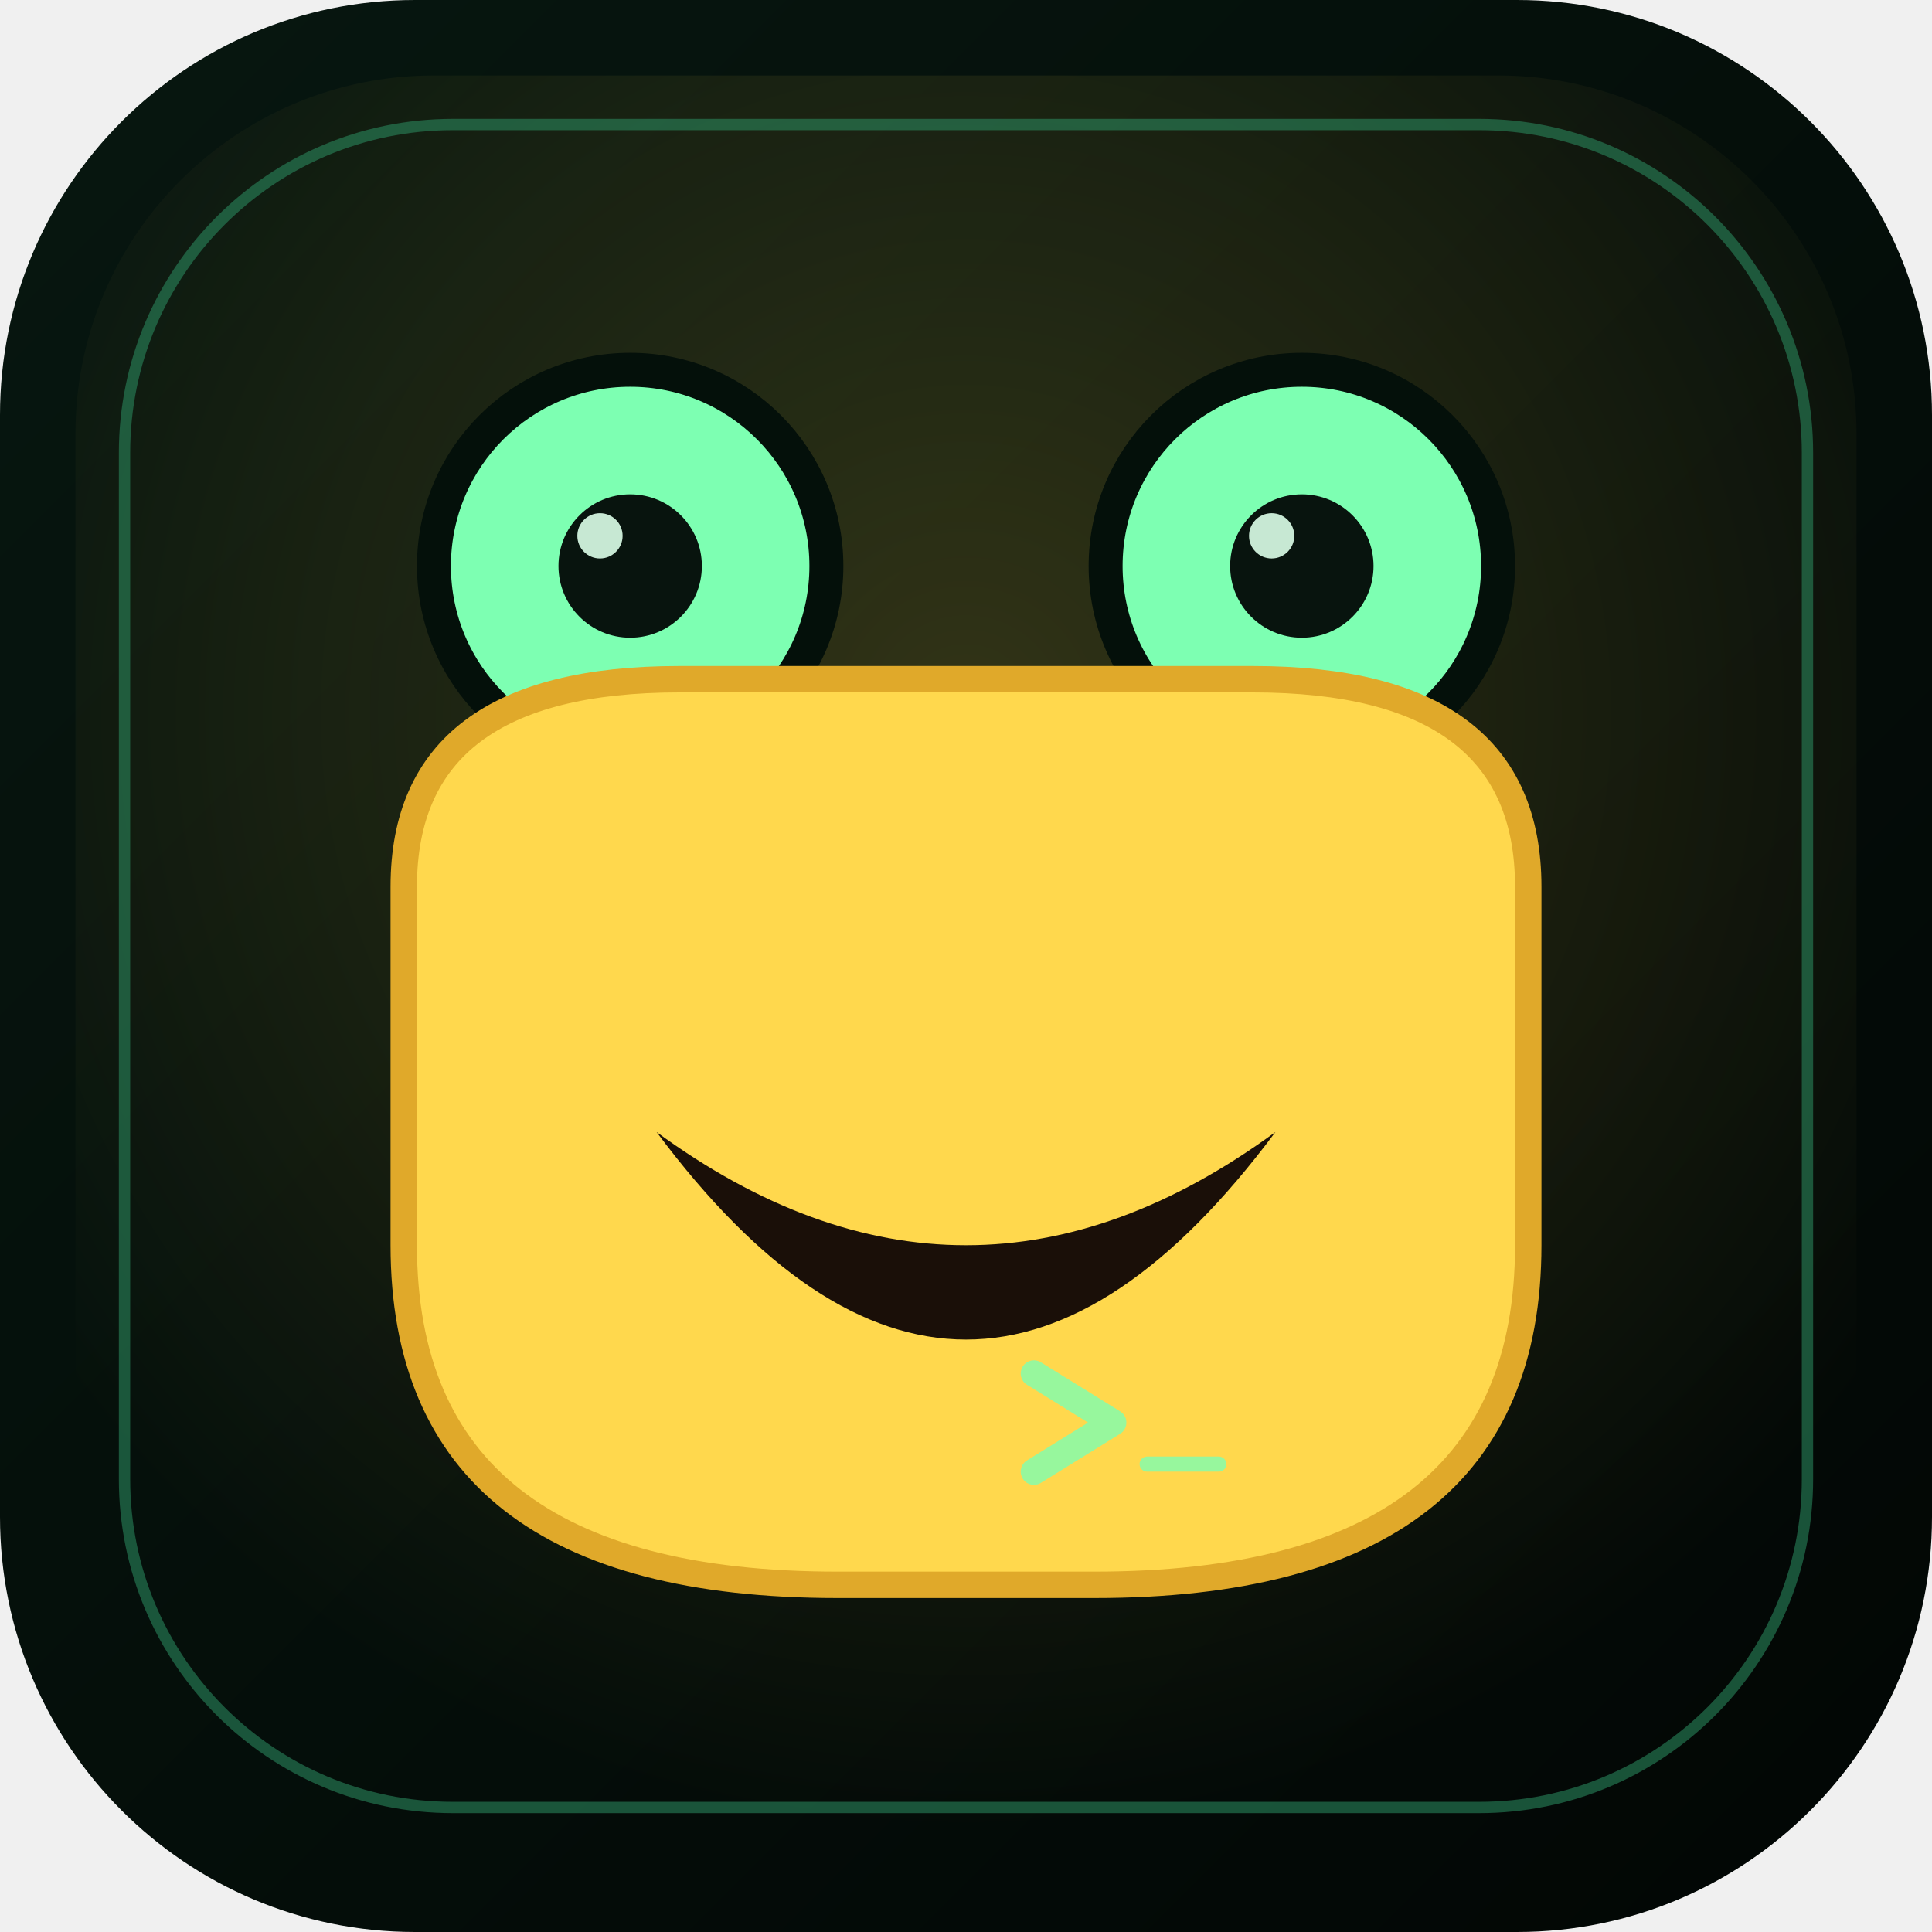
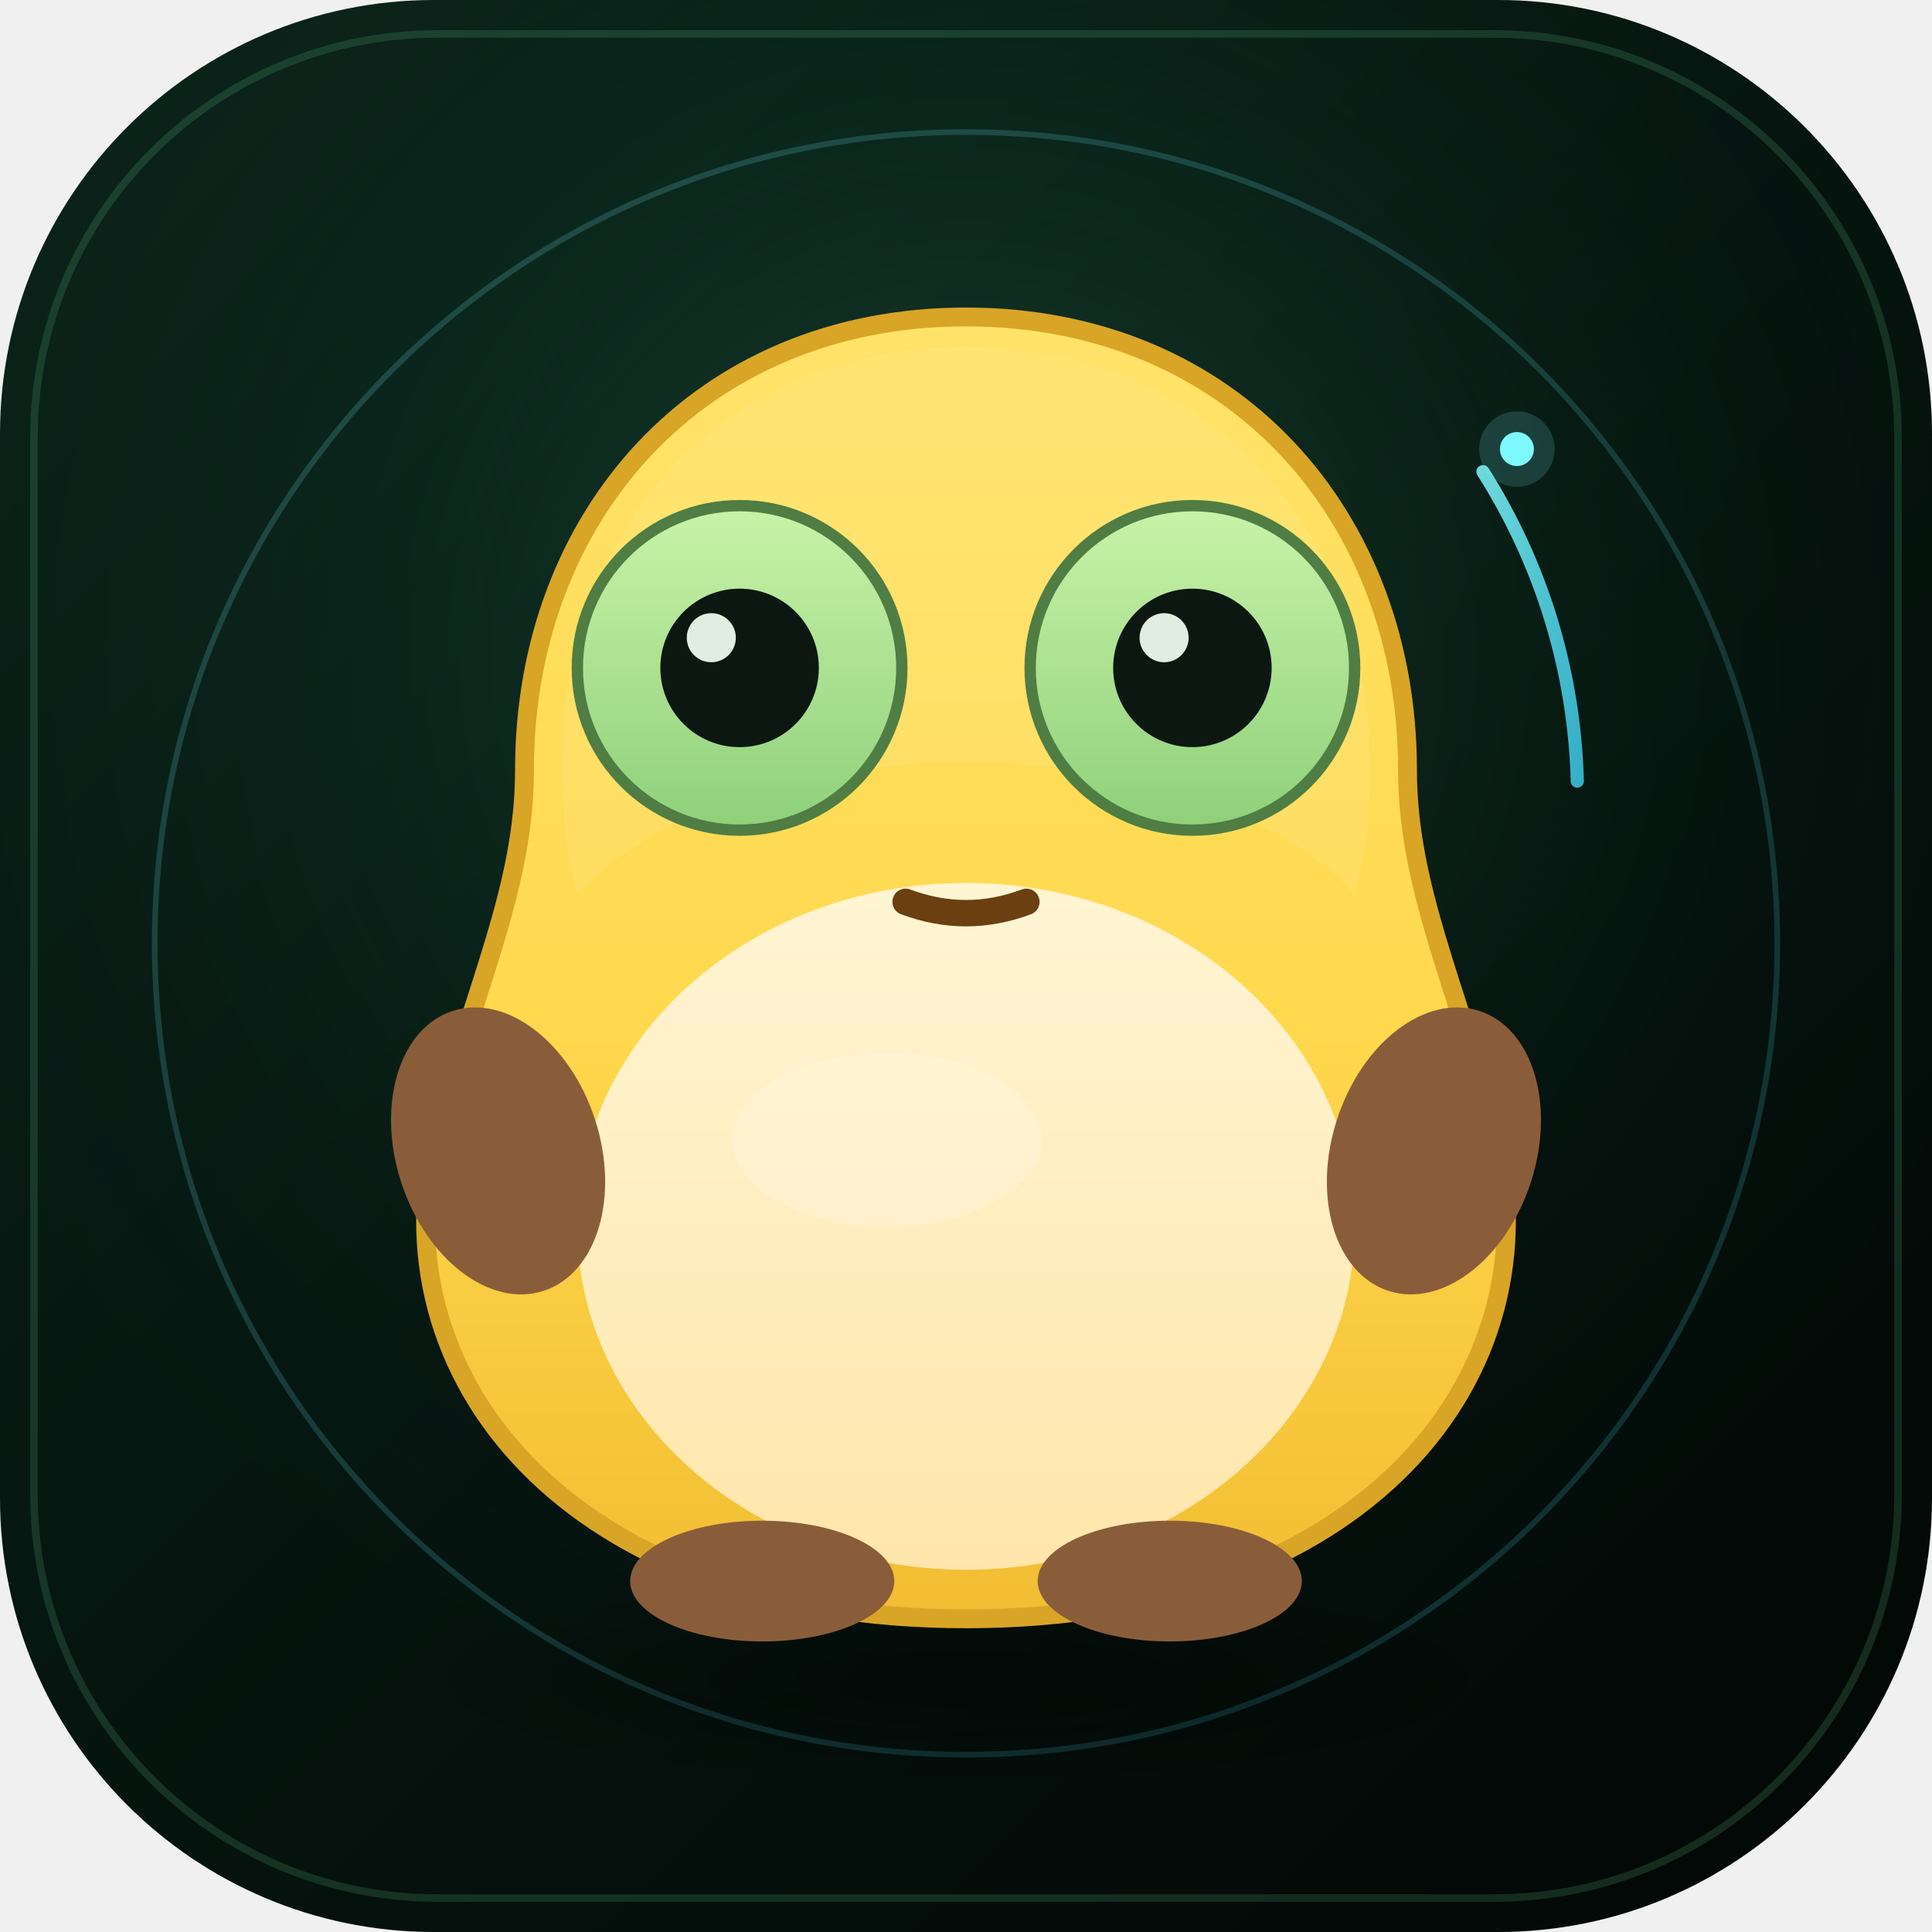
<svg xmlns="http://www.w3.org/2000/svg" viewBox="0 0 1024 1024" role="img" aria-label="CyberNaiwa">
  <defs>
    <linearGradient id="bg" x1="0" y1="0" x2="1" y2="1">
-       <stop offset="0" stop-color="#071710" />
-       <stop offset="1" stop-color="#020604" />
+       <stop offset="0" stop-color="#0b241b" />
+       <stop offset="0.55" stop-color="#05120d" />
+       <stop offset="1" stop-color="#020705" />
    </linearGradient>
-     <radialGradient id="glow" cx="50%" cy="36%" r="62%">
-       <stop offset="0" stop-color="#ffd84d" stop-opacity=".18" />
-       <stop offset="1" stop-color="#ffd84d" stop-opacity="0" />
+     <radialGradient id="halo" cx="50%" cy="34%" r="62%">
+       <stop offset="0" stop-color="#7dffb2" stop-opacity=".18" />
+       <stop offset="0.55" stop-color="#1c8f66" stop-opacity=".06" />
+       <stop offset="1" stop-color="#000000" stop-opacity="0" />
    </radialGradient>
+     <linearGradient id="body" x1="0" y1="0" x2="0" y2="1">
+       <stop offset="0" stop-color="#ffe36a" />
+       <stop offset="0.55" stop-color="#ffd84d" />
+       <stop offset="1" stop-color="#f2bd32" />
+     </linearGradient>
+     <linearGradient id="belly" x1="0" y1="0" x2="0" y2="1">
+       <stop offset="0" stop-color="#fff6d8" />
+       <stop offset="1" stop-color="#ffe7b0" />
+     </linearGradient>
+     <linearGradient id="eye" x1="0" y1="0" x2="0" y2="1">
+       <stop offset="0" stop-color="#c8f3a8" />
+       <stop offset="1" stop-color="#8fd07a" />
+     </linearGradient>
+     <linearGradient id="cyber" x1="0" y1="0" x2="1" y2="1">
+       <stop offset="0" stop-color="#7ef9ff" />
+       <stop offset="1" stop-color="#3ec9e6" />
+     </linearGradient>
+     <radialGradient id="shadow" cx="50%" cy="50%" r="50%">
+       <stop offset="0" stop-color="#000000" stop-opacity=".38" />
+       <stop offset="1" stop-color="#000000" stop-opacity="0" />
+     </radialGradient>
+     <clipPath id="clip">
+       <rect width="1024" height="1024" rx="230" />
+     </clipPath>
  </defs>
-   <rect width="1024" height="1024" rx="220" fill="url(#bg)" />
-   <rect x="40" y="40" width="944" height="944" rx="190" fill="url(#glow)" />
-   <rect x="66" y="66" width="892" height="892" rx="174" fill="none" stroke="#2b8f63" stroke-width="6" opacity=".55" />
-   <circle cx="334" cy="300" r="104" fill="#7dffb2" stroke="#04100a" stroke-width="18" />
-   <circle cx="690" cy="300" r="104" fill="#7dffb2" stroke="#04100a" stroke-width="18" />
-   <circle cx="334" cy="300" r="38" fill="#08140e" />
-   <circle cx="690" cy="300" r="38" fill="#08140e" />
-   <circle cx="318" cy="284" r="12" fill="#dcffe9" opacity=".9" />
-   <circle cx="674" cy="284" r="12" fill="#dcffe9" opacity=".9" />
-   <path d="M214 470 Q214 360 360 360 H664 Q810 360 810 470 V660 Q810 840 580 840 H444 Q214 840 214 660 Z" fill="#ffd84d" stroke="#e0a92a" stroke-width="14" />
-   <path d="M348 600 Q512 820 676 600 Q512 720 348 600 Z" fill="#1a0f08" />
-   <path d="M548 728 L590 754 L548 780" fill="none" stroke="#7dffb2" stroke-width="14" stroke-linecap="round" stroke-linejoin="round" opacity=".8" />
-   <rect x="604" y="772" width="46" height="8" rx="4" fill="#7dffb2" opacity=".8" />
+   <rect width="1024" height="1024" rx="230" fill="url(#bg)" />
+   <g clip-path="url(#clip)">
+     <rect width="1024" height="1024" fill="url(#halo)" />
+     <circle cx="512" cy="500" r="430" fill="none" stroke="url(#cyber)" stroke-width="3" opacity=".18" />
+     <ellipse cx="512" cy="890" rx="300" ry="58" fill="url(#shadow)" />
+     <path d="M512 168          C654 168 746 274 746 408          C746 470 772 522 792 598          C826 728 724 858 512 858          C300 858 198 728 232 598          C252 522 278 470 278 408          C278 274 370 168 512 168Z" fill="url(#body)" stroke="#d9a526" stroke-width="10" stroke-linejoin="round" />
+     <path d="M512 184          C640 184 726 278 726 406          C726 432 724 454 718 474          C678 430 598 404 512 404          C426 404 346 430 306 474          C300 454 298 432 298 406          C298 278 384 184 512 184Z" fill="#fff0a0" opacity=".18" />
+     <ellipse cx="512" cy="650" rx="206" ry="182" fill="url(#belly)" opacity=".96" />
+     <ellipse cx="470" cy="604" rx="82" ry="46" fill="#ffffff" opacity=".18" />
+     <ellipse cx="264" cy="610" rx="54" ry="78" fill="#8a5d3a" transform="rotate(-18 264 610)" />
+     <ellipse cx="760" cy="610" rx="54" ry="78" fill="#8a5d3a" transform="rotate(18 760 610)" />
+     <ellipse cx="404" cy="838" rx="70" ry="32" fill="#8a5d3a" />
+     <ellipse cx="620" cy="838" rx="70" ry="32" fill="#8a5d3a" />
+     <circle cx="392" cy="354" r="86" fill="url(#eye)" stroke="#4f7d43" stroke-width="6" />
+     <circle cx="632" cy="354" r="86" fill="url(#eye)" stroke="#4f7d43" stroke-width="6" />
+     <circle cx="392" cy="354" r="42" fill="#0c1711" />
+     <circle cx="632" cy="354" r="42" fill="#0c1711" />
+     <circle cx="377" cy="338" r="13" fill="#f4fff4" opacity=".92" />
+     <circle cx="617" cy="338" r="13" fill="#f4fff4" opacity=".92" />
+     <path d="M480 478 Q512 490 544 478" fill="none" stroke="#6b3f10" stroke-width="14" stroke-linecap="round" />
+     <path d="M786 250 A322 322 0 0 1 836 414" fill="none" stroke="url(#cyber)" stroke-width="7" stroke-linecap="round" opacity=".85" />
+     <circle cx="804" cy="238" r="9" fill="#7ef9ff" />
+     <circle cx="804" cy="238" r="20" fill="#7ef9ff" opacity=".16" />
+   </g>
+   <rect x="18" y="18" width="988" height="988" rx="214" fill="none" stroke="#7dffb2" stroke-width="4" opacity=".14" />
</svg>
